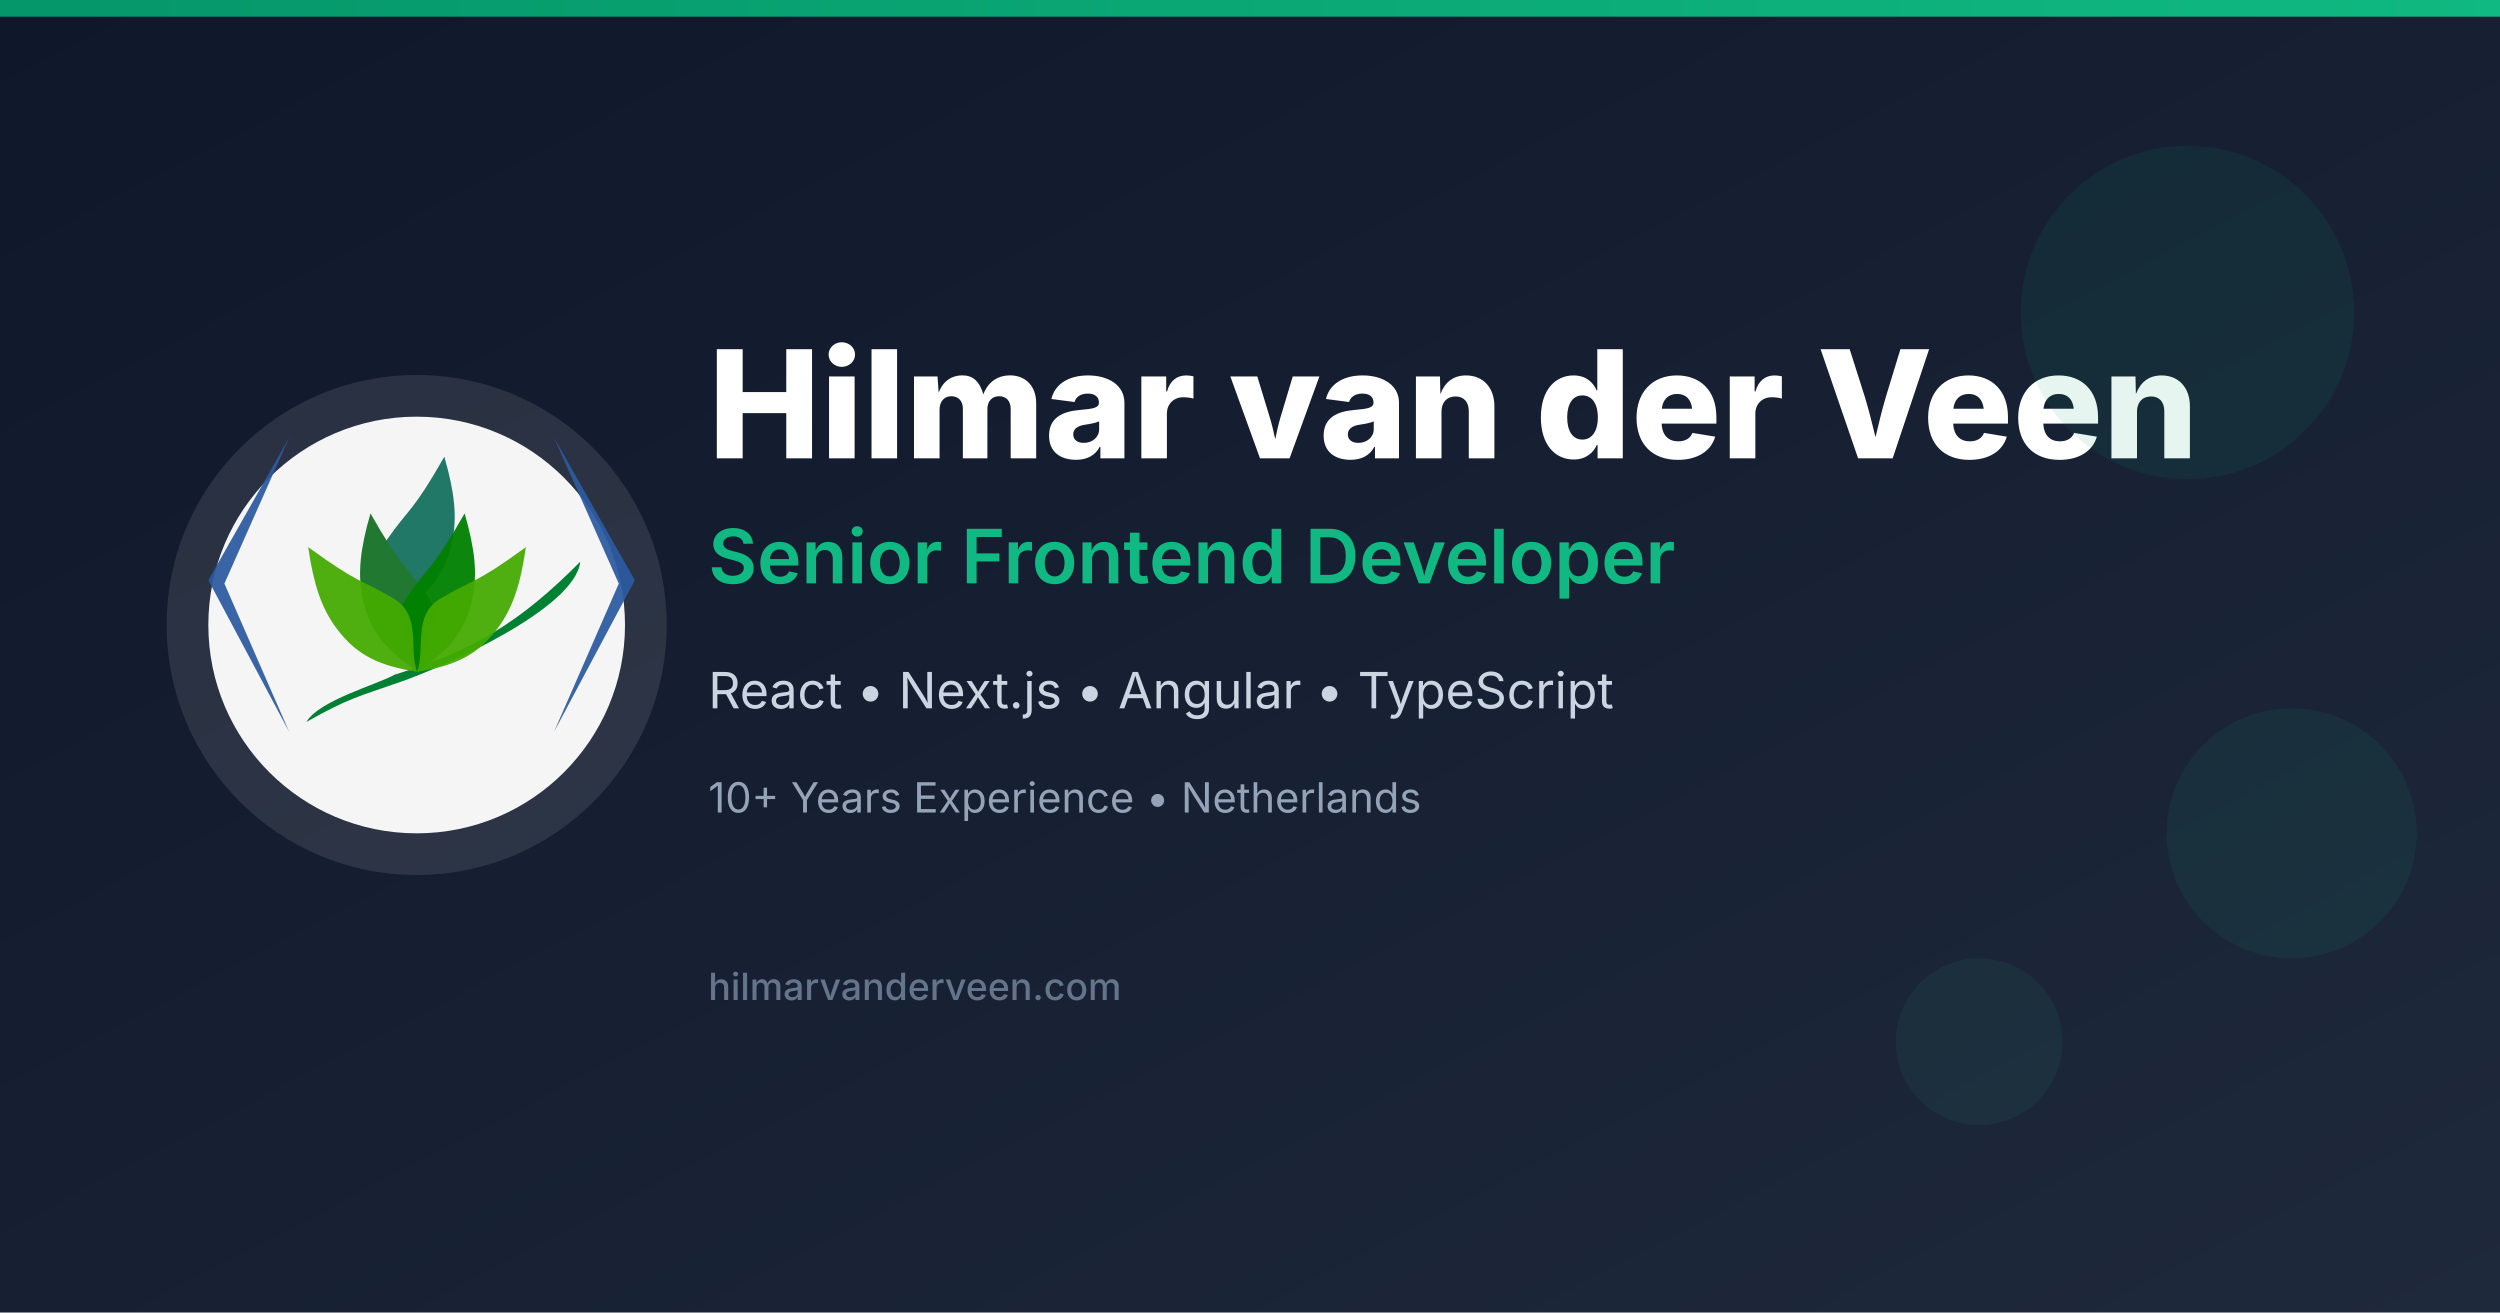
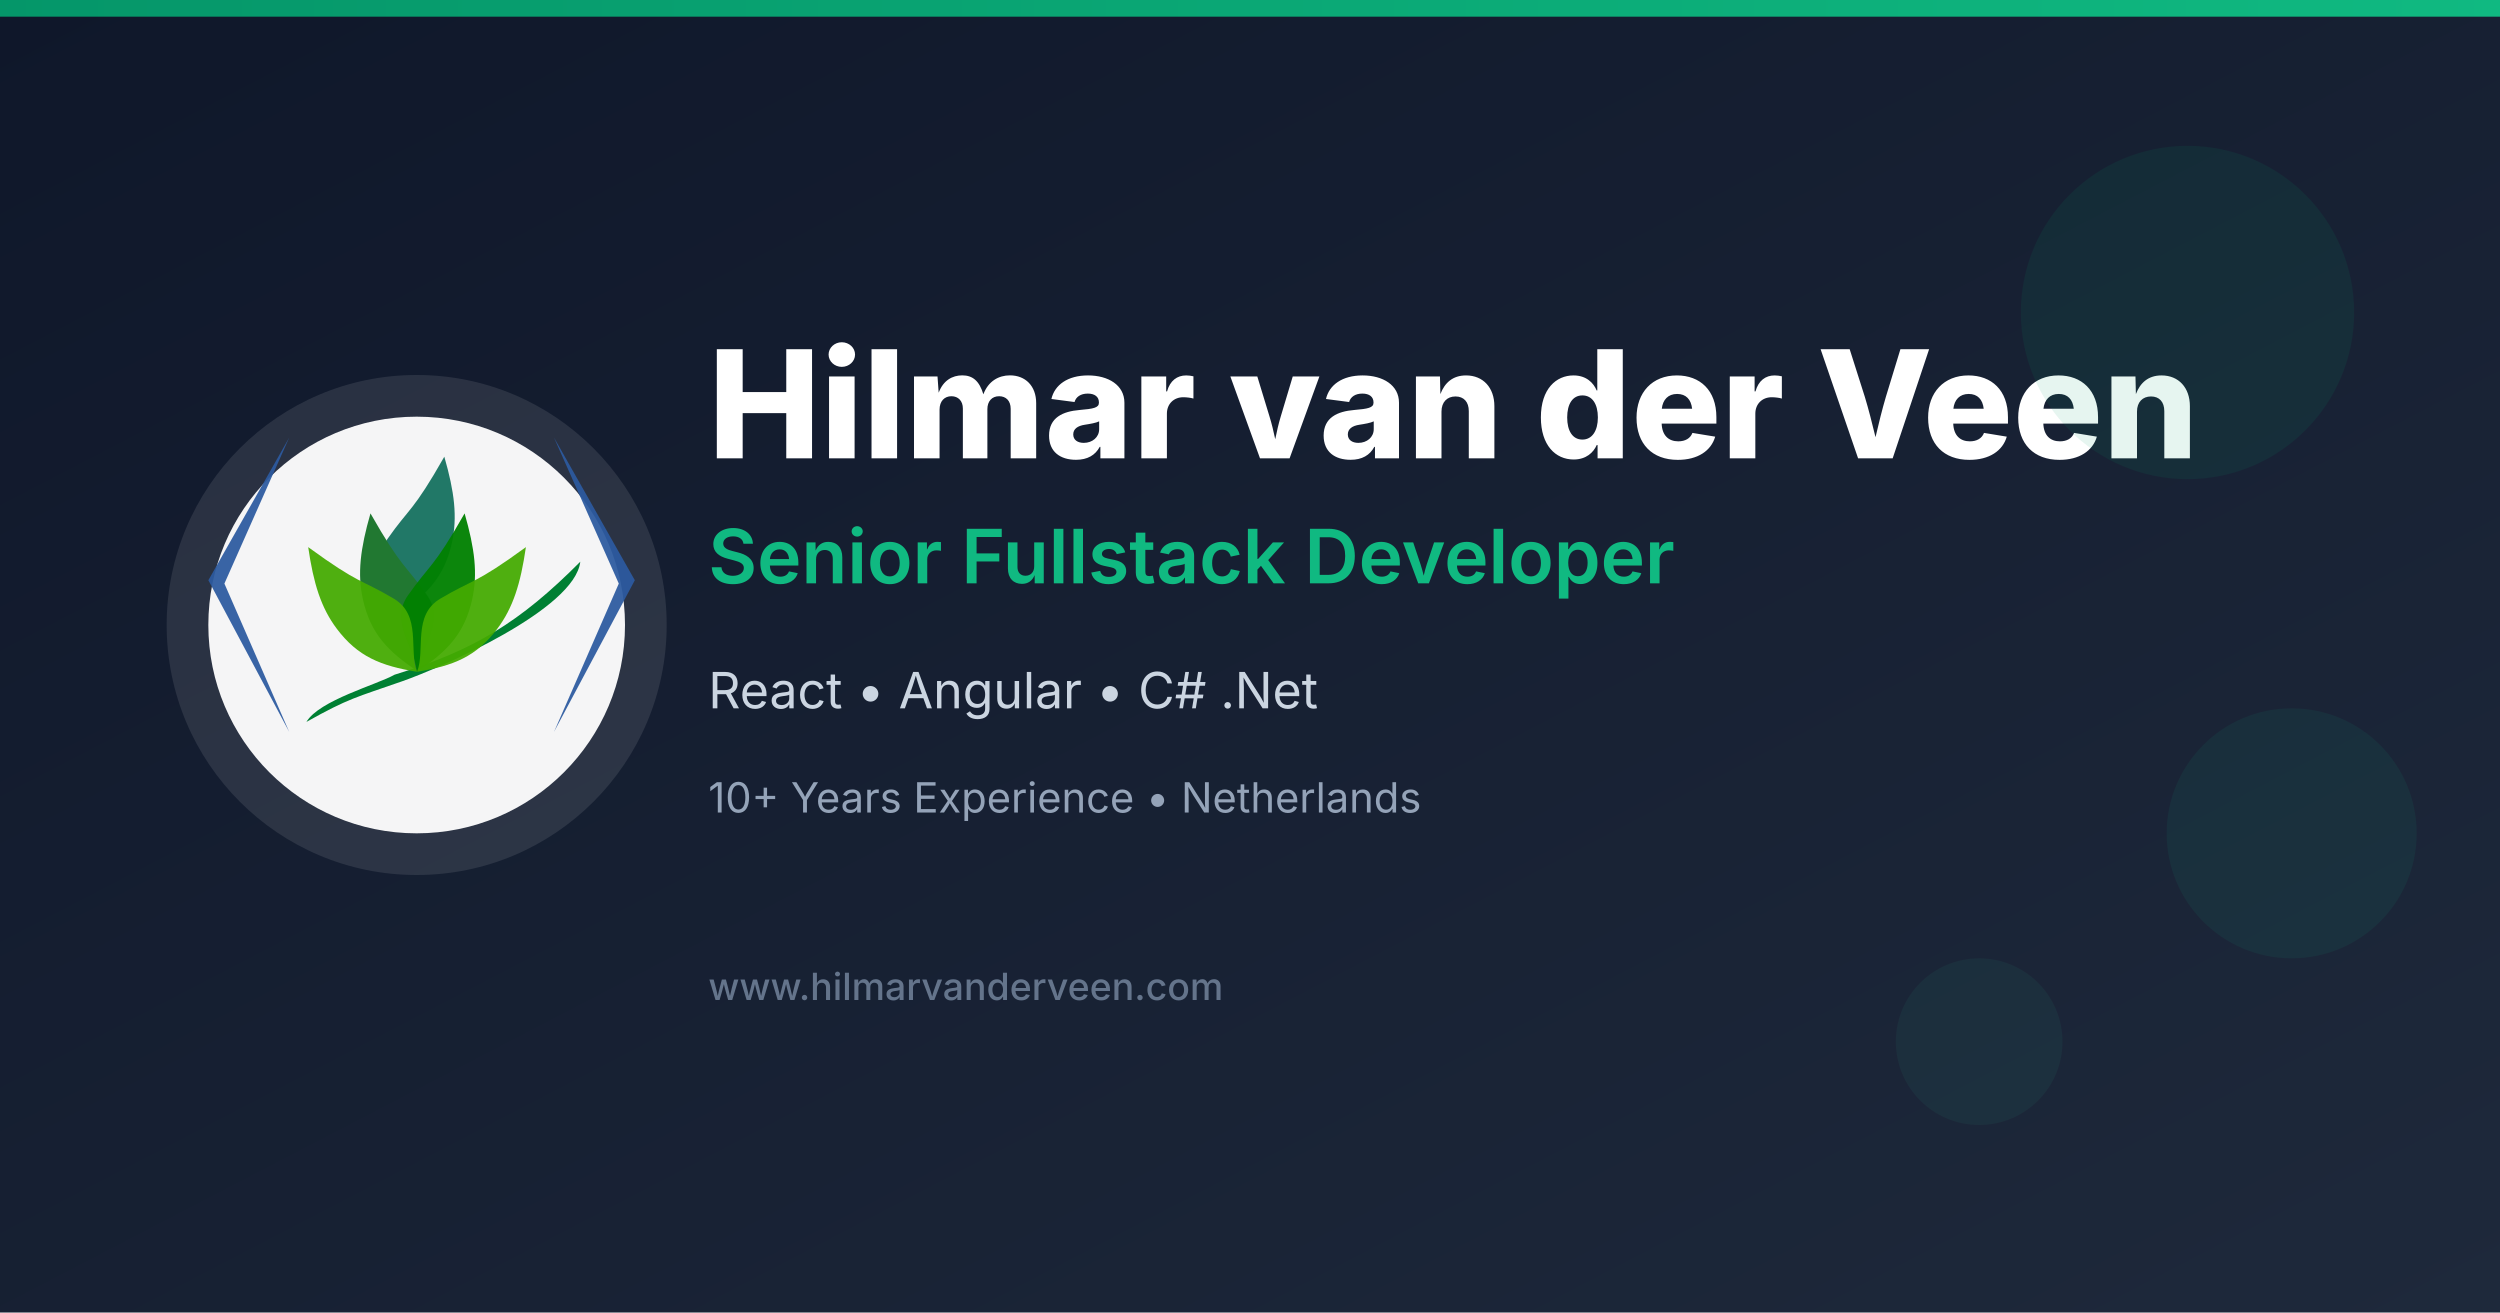
<svg xmlns="http://www.w3.org/2000/svg" width="1200" height="630" viewBox="0 0 1200 630">
  <defs>
    <linearGradient id="bgGradient" x1="0%" y1="0%" x2="100%" y2="100%">
      <stop offset="0%" style="stop-color:#0f172a;stop-opacity:1" />
      <stop offset="100%" style="stop-color:#1e293b;stop-opacity:1" />
    </linearGradient>
    <linearGradient id="accentGradient" x1="0%" y1="0%" x2="100%" y2="0%">
      <stop offset="0%" style="stop-color:#059669;stop-opacity:1" />
      <stop offset="100%" style="stop-color:#10b981;stop-opacity:1" />
    </linearGradient>
  </defs>
  <rect width="1200" height="630" fill="url(#bgGradient)" />
  <rect x="0" y="0" width="1200" height="8" fill="url(#accentGradient)" />
  <g transform="translate(80, 180)">
    <circle cx="120" cy="120" r="120" fill="#ffffff" fill-opacity="0.1" />
    <circle cx="120" cy="120" r="100" fill="#ffffff" fill-opacity="0.95" />
    <g transform="translate(20, 30) scale(1.6)">
      <g transform="translate(-1.66662,-41.03394)">
        <path style="opacity:1;fill:#008033;" d="m 113.255,78.295 c -1.648,14.365 -41.694,31.752 -53.374,35.851 -13.904,4.879 -15.964,5.019 -28.79,12.217 3.814,-6.497 21.227,-11.199 26.443,-14.167 23.857,-7.351 37.596,-15.683 55.721,-33.901 z" />
        <path style="opacity:1;fill:#217867;" d="m 72.461,46.791 c 3.041,10.573 3.997,18.164 2.249,25.91 -2.288,10.137 -7.429,15.531 -16.607,21.609 -0.402,-7.089 -8.307,-14.842 -2.654,-22.895 6.515,-9.306 7.581,-8 17.012,-24.623 z" />
        <path style="opacity:1;fill:#217831;" d="m 50.309,63.799 c -3.041,10.573 -3.997,18.164 -2.249,25.91 2.288,10.137 7.429,15.531 16.607,21.609 0.402,-7.089 8.307,-14.842 2.654,-22.895 -6.515,-9.306 -7.581,-8 -17.012,-24.623 z" />
        <path style="opacity:0.95;fill:#008000;" d="m 78.548,63.799 c 3.041,10.573 3.997,18.164 2.249,25.91 -2.288,10.137 -7.429,15.531 -16.607,21.609 -0.402,-7.089 -8.307,-14.842 -2.654,-22.895 6.515,-9.306 7.581,-8 17.012,-24.623 z" />
        <path style="opacity:0.93;fill:#44aa00;" d="m 31.627,73.92 c 1.579,10.887 3.833,18.2 8.614,24.539 6.258,8.297 13.163,11.097 24.029,12.859 -2.552,-6.626 1.462,-16.946 -7.004,-21.959 -9.767,-5.8 -10.202,-4.171 -25.639,-15.439 z" />
        <path style="opacity:0.93;fill:#44aa00;" d="m 96.937,73.92 c -1.579,10.887 -3.833,18.2 -8.614,24.539 -6.258,8.297 -13.163,11.097 -24.029,12.859 2.552,-6.626 -1.462,-16.946 7.004,-21.959 9.767,-5.8 10.202,-4.171 25.639,-15.439 z" />
      </g>
      <path style="opacity:0.93;fill:#2c5aa0;" d="M 24.268,0.01 0.01,42.821 24.268,88.336 4.822,43.827 Z" />
      <path style="opacity:0.93;fill:#2c5aa0;" d="M 103.691,0.01 127.949,42.821 103.691,88.336 123.137,43.827 Z" />
    </g>
  </g>
  <g transform="translate(340, 0)">
    <text x="0" y="220" font-family="Inter, -apple-system, BlinkMacSystemFont, system-ui, sans-serif" font-size="72" font-weight="800" fill="white">
      Hilmar van der Veen
    </text>
    <text x="0" y="280" font-family="Inter, -apple-system, BlinkMacSystemFont, system-ui, sans-serif" font-size="36" font-weight="600" fill="#10b981">
-       Senior Frontend Developer
+       Senior Fullstack Developer
    </text>
    <text x="0" y="340" font-family="Inter, -apple-system, BlinkMacSystemFont, system-ui, sans-serif" font-size="24" font-weight="400" fill="#cbd5e1">
-       React • Next.js • Angular • TypeScript
+       React • Angular • C# .Net
    </text>
    <text x="0" y="390" font-family="Inter, -apple-system, BlinkMacSystemFont, system-ui, sans-serif" font-size="20" font-weight="400" fill="#94a3b8">
      10+ Years Experience • Netherlands
    </text>
    <text x="0" y="480" font-family="Inter, -apple-system, BlinkMacSystemFont, system-ui, sans-serif" font-size="18" font-weight="500" fill="#64748b">
-       hilmarvanderveen.com
+       www.hilmarvanderveen.com
    </text>
  </g>
  <circle cx="1050" cy="150" r="80" fill="#059669" fill-opacity="0.1" />
  <circle cx="1100" cy="400" r="60" fill="#10b981" fill-opacity="0.08" />
  <circle cx="950" cy="500" r="40" fill="#34d399" fill-opacity="0.06" />
</svg>
